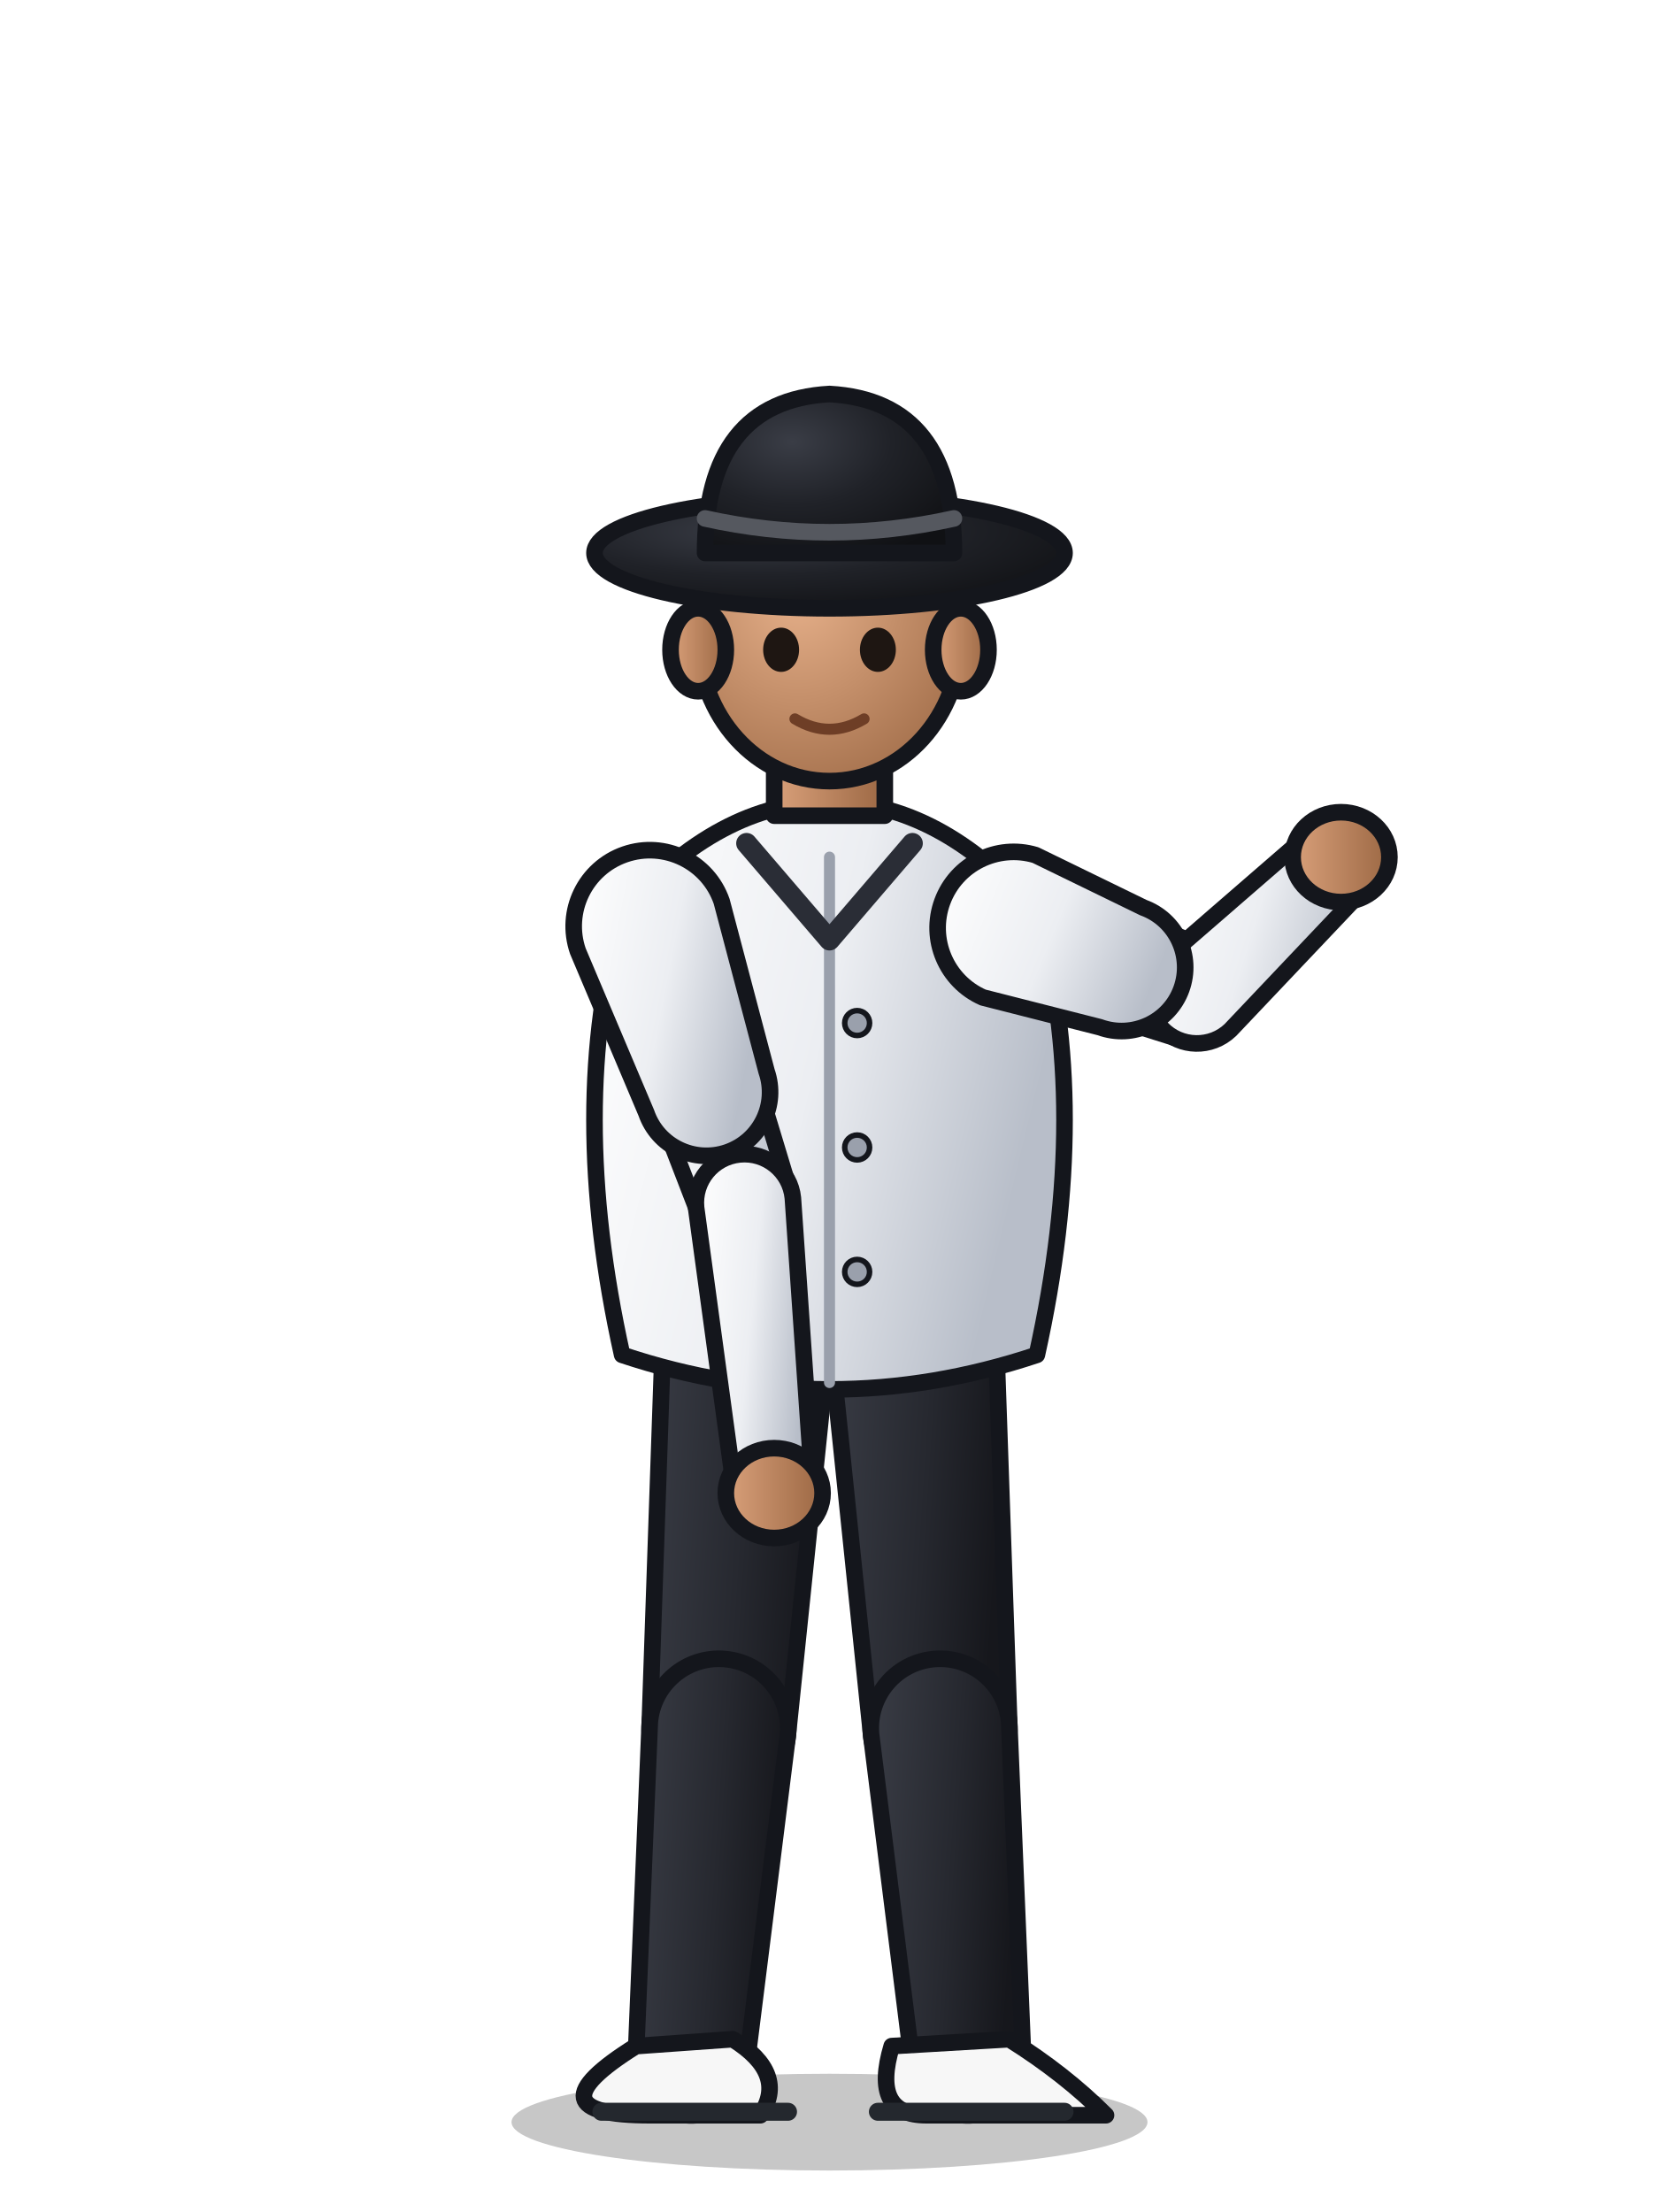
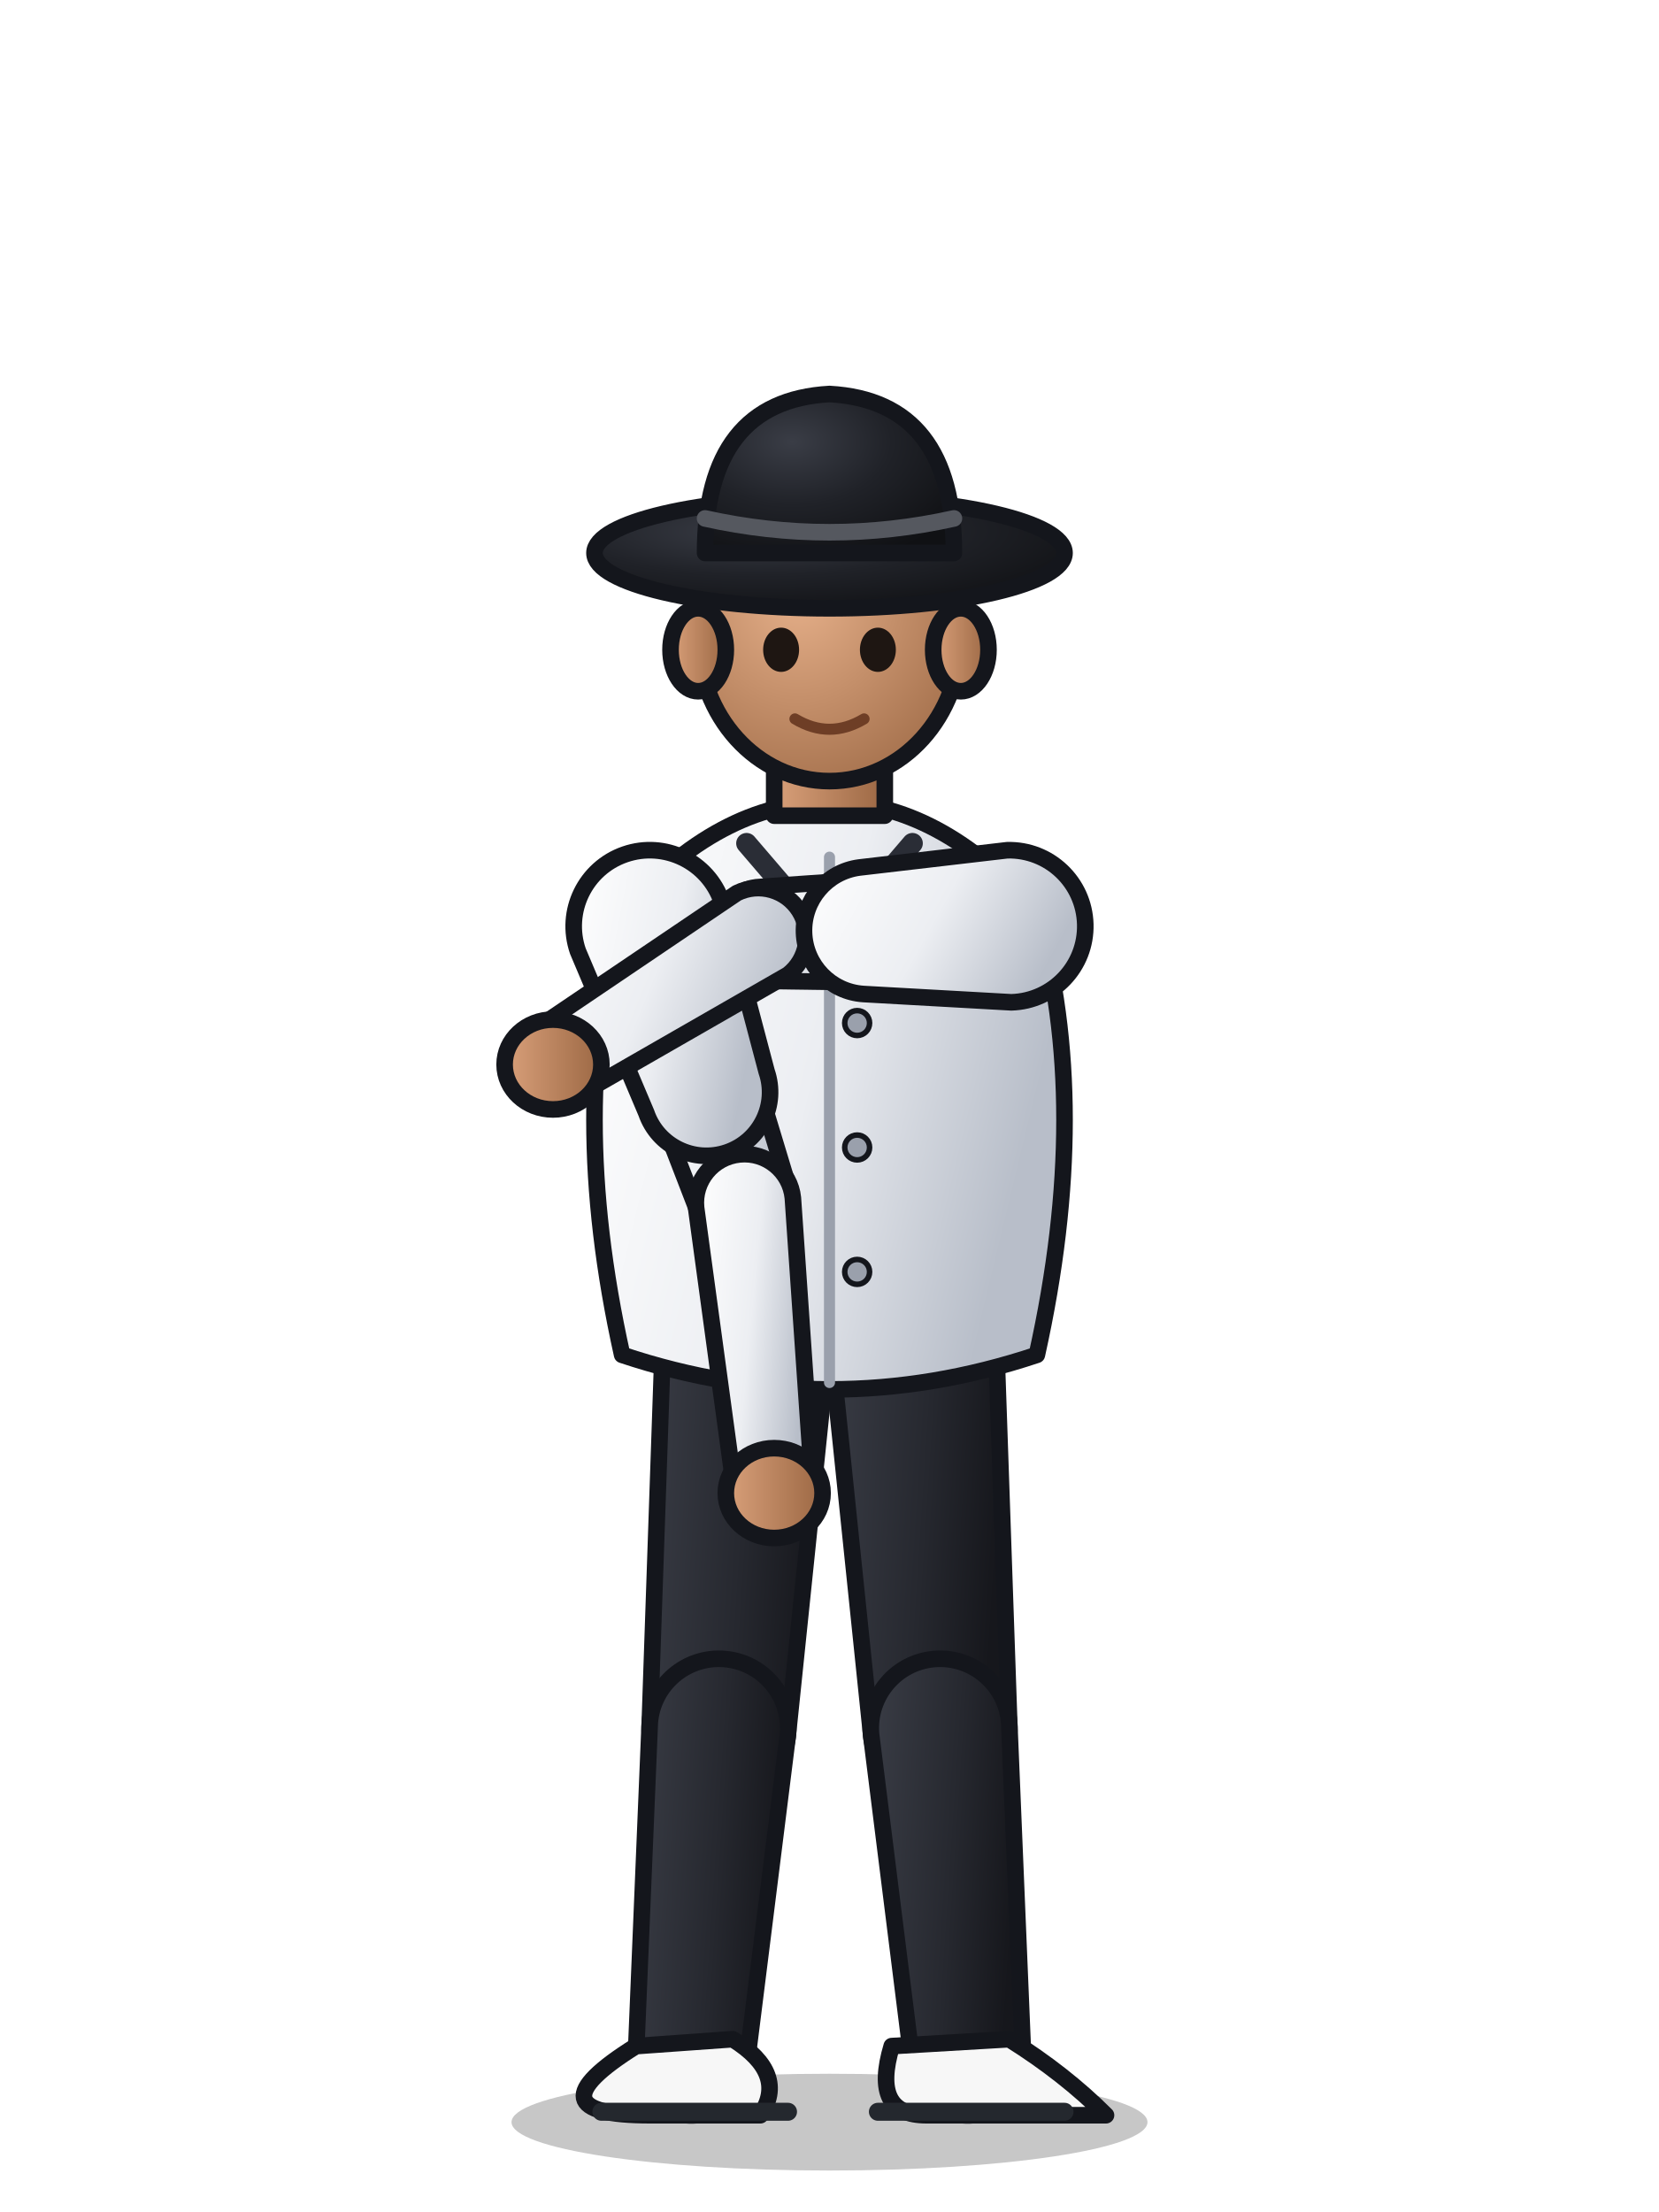
<svg xmlns="http://www.w3.org/2000/svg" viewBox="-20 -20 240 320" width="240" height="320">
  <defs>
    <linearGradient id="shirt" x1="0" y1="0" x2="1" y2="0.3">
      <stop offset="0" stop-color="#FFFFFF" />
      <stop offset="0.55" stop-color="#ECEEF2" />
      <stop offset="1" stop-color="#B8BEC9" />
    </linearGradient>
    <linearGradient id="trouser" x1="0" y1="0" x2="1" y2="0.2">
      <stop offset="0" stop-color="#3A3D46" />
      <stop offset="0.6" stop-color="#26282F" />
      <stop offset="1" stop-color="#16171C" />
    </linearGradient>
    <linearGradient id="skin" x1="0" y1="0" x2="1" y2="0">
      <stop offset="0" stop-color="#D9A07A" />
      <stop offset="1" stop-color="#9C6844" />
    </linearGradient>
    <radialGradient id="face" cx="0.38" cy="0.35" r="0.75">
      <stop offset="0" stop-color="#E6B08A" />
      <stop offset="1" stop-color="#A26E4A" />
    </radialGradient>
    <radialGradient id="cap" cx="0.35" cy="0.3" r="0.8">
      <stop offset="0" stop-color="#3A3D46" />
      <stop offset="0.5" stop-color="#202228" />
      <stop offset="1" stop-color="#101114" />
    </radialGradient>
    <linearGradient id="pad" x1="0" y1="0" x2="1" y2="0">
      <stop offset="0" stop-color="#FFFFFF" />
      <stop offset="0.6" stop-color="#EEEEE8" />
      <stop offset="1" stop-color="#BFC3CF" />
    </linearGradient>
    <linearGradient id="glove" x1="0" y1="0" x2="1" y2="1">
      <stop offset="0" stop-color="#FFFFFF" />
      <stop offset="1" stop-color="#C8CCD8" />
    </linearGradient>
    <linearGradient id="wood" x1="0" y1="0" x2="1" y2="0">
      <stop offset="0" stop-color="#F0C890" />
      <stop offset="0.5" stop-color="#D9A464" />
      <stop offset="1" stop-color="#A87438" />
    </linearGradient>
  </defs>
  <g stroke="#14161C" stroke-width="2.4" stroke-linejoin="round" stroke-linecap="round">
    <ellipse cx="100" cy="287" rx="46" ry="7" fill="#000" fill-opacity="0.22" stroke="none" />
    <path d="M76.0 171.2 L74.0 229.3 A10 10 0 0 0 94.0 230.7 L100.0 172.8 A12 12 0 0 0 76.0 171.2 Z" fill="url(#trouser)" />
    <path d="M74.0 229.2 L72.0 277.3 A8 8 0 0 0 88.0 278.7 L94.0 230.8 A10 10 0 0 0 74.0 229.2 Z" fill="url(#trouser)" />
    <path d="M72.0 276.0 Q56.0 286.0 74.0 286.0 L90.0 286.0 Q94.0 280.0 86.0 275.0 Z" fill="#F7F7F7" />
    <path d="M67.0 285.5 L94.0 285.5" stroke="#24282E" stroke-width="2.6" />
    <path d="M100.0 172.8 L106.0 230.7 A10 10 0 0 0 126.0 229.3 L124.0 171.2 A12 12 0 0 0 100.0 172.8 Z" fill="url(#trouser)" />
    <path d="M106.0 230.8 L112.0 278.7 A8 8 0 0 0 128.0 277.3 L126.0 229.2 A10 10 0 0 0 106.0 230.8 Z" fill="url(#trouser)" />
    <path d="M109.0 276.0 Q106.0 286.0 114.0 286.0 L140.0 286.0 Q134.0 280.0 126.0 275.0 Z" fill="#F7F7F7" />
    <path d="M107.0 285.5 L134.0 285.5" stroke="#24282E" stroke-width="2.6" />
    <path d="M70 176 Q62 140 70 112 Q84 96 100 96 Q116 96 130 112 Q138 140 130 176 Q100 186 70 176 Z" fill="url(#shirt)" />
    <path d="M100 104 L100 180" stroke="#9AA0AC" stroke-width="1.6" fill="none" />
    <path d="M88 102 L100 116 L112 102" stroke="#2A2D36" stroke-width="3" fill="none" />
    <circle cx="104" cy="128" r="1.8" fill="#9AA0AC" stroke-width="0.8" />
    <circle cx="104" cy="146" r="1.8" fill="#9AA0AC" stroke-width="0.8" />
    <circle cx="104" cy="164" r="1.8" fill="#9AA0AC" stroke-width="0.8" />
    <path d="M75.2 140.4 L81.3 156.2 A6.8 6.8 0 0 0 94.1 151.8 L89.2 135.6 A7.4 7.4 0 0 0 75.2 140.4 Z" fill="url(#shirt)" />
    <path d="M80.7 154.7 L86.4 196.6 A5.6 5.6 0 0 0 97.6 195.4 L94.7 153.3 A7 7 0 0 0 80.7 154.7 Z" fill="url(#shirt)" />
    <path d="M63.6 117.6 L73.5 141.0 A9.2 9.2 0 0 0 90.9 135.0 L84.4 110.4 A11 11 0 0 0 63.6 117.6 Z" fill="url(#shirt)" />
    <ellipse cx="92.0" cy="196.0" rx="7" ry="6.5" fill="url(#skin)" />
-     <path d="M139.7 126.9 L150.8 130.4 A6.8 6.8 0 0 0 155.5 117.6 L144.8 113.0 A7.4 7.4 0 0 0 139.7 126.9 Z" fill="url(#shirt)" />
-     <path d="M158.0 129.0 L177.9 108.0 A5.6 5.6 0 0 0 170.1 100.0 L148.3 118.9 A7 7 0 0 0 158.0 129.0 Z" fill="url(#shirt)" />
-     <path d="M122.2 124.3 L139.1 128.6 A9.2 9.2 0 0 0 145.4 111.3 L129.8 103.7 A11 11 0 0 0 122.2 124.3 Z" fill="url(#shirt)" />
-     <ellipse cx="174.0" cy="104.0" rx="7" ry="6.5" fill="url(#skin)" />
+     <path d="M104.4 107.3 L90.1 108.3 A6.8 6.8 0 0 0 90.5 121.9 L104.8 122.1 A7.4 7.4 0 0 0 104.4 107.3 Z" fill="url(#shirt)" />
+     <path d="M86.6 109.2 L57.0 129.2 A5.6 5.6 0 0 0 63.0 138.8 L94.0 121.0 A7 7 0 0 0 86.6 109.2 Z" fill="url(#shirt)" />
+     <path d="M125.7 103.0 L104.3 105.5 A9.2 9.2 0 0 0 104.9 123.8 L126.3 125.0 A11 11 0 0 0 125.7 103.0 Z" fill="url(#shirt)" />
+     <ellipse cx="60.0" cy="134.0" rx="7" ry="6.5" fill="url(#skin)" />
    <g transform="rotate(0 100 92)">
      <path d="M92 98 L92 88 L108 88 L108 98 Z" fill="url(#skin)" />
      <ellipse cx="100" cy="72" rx="19" ry="21" fill="url(#face)" />
      <ellipse cx="81" cy="74" rx="4" ry="6" fill="url(#skin)" />
      <ellipse cx="119" cy="74" rx="4" ry="6" fill="url(#skin)" />
      <ellipse cx="93" cy="74" rx="2.6" ry="3.2" fill="#1E1612" stroke="none" />
      <ellipse cx="107" cy="74" rx="2.6" ry="3.2" fill="#1E1612" stroke="none" />
      <path d="M88 67 Q93 64 97 67 M103 67 Q107 64 112 67" stroke="#3A2618" stroke-width="1.6" fill="none" />
      <path d="M95 84 Q100 87 105 84" stroke="#6E3E26" stroke-width="1.6" fill="none" />
      <ellipse cx="100" cy="60" rx="34" ry="8" fill="url(#cap)" />
      <path d="M82 60 Q82 38 100 37 Q118 38 118 60 Z" fill="url(#cap)" />
      <path d="M82 55 Q100 59 118 55" stroke="#55585F" stroke-width="2.4" fill="none" />
    </g>
  </g>
</svg>
